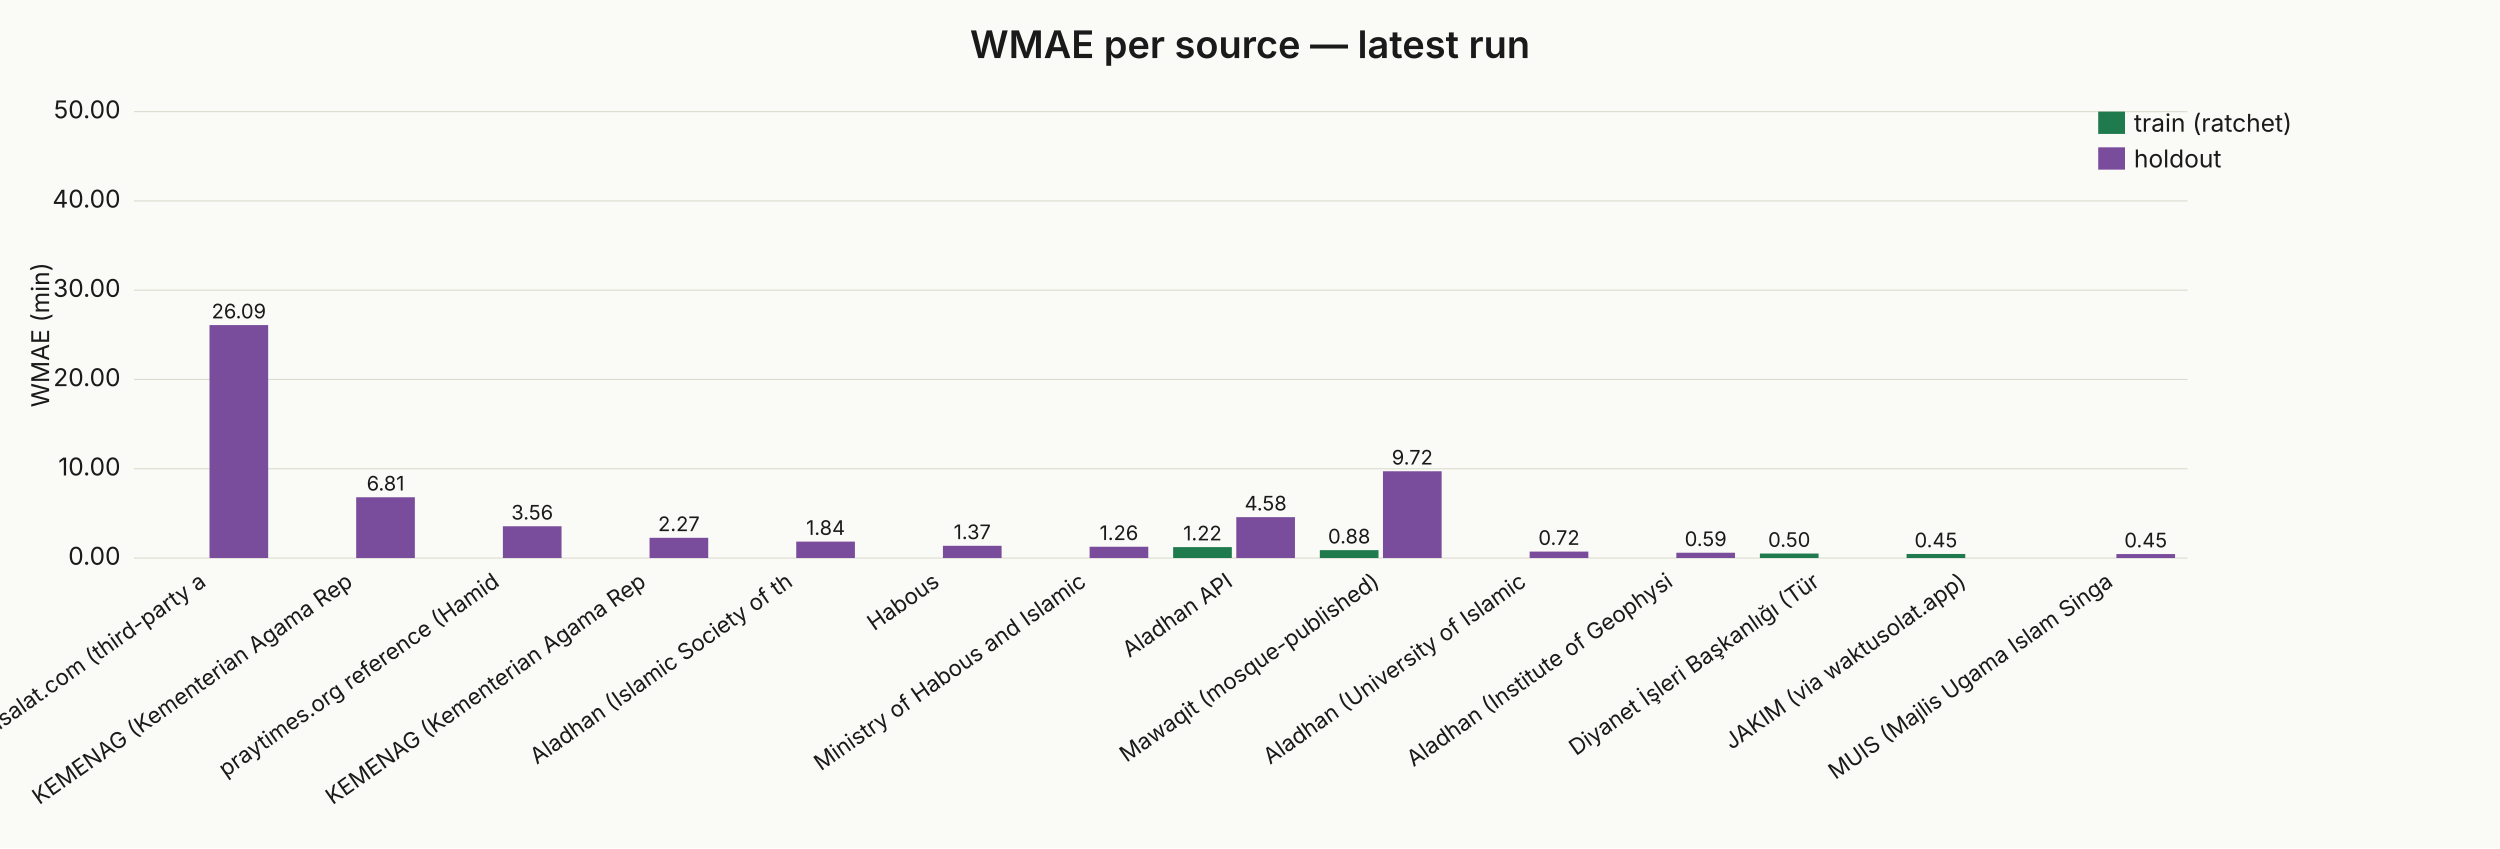
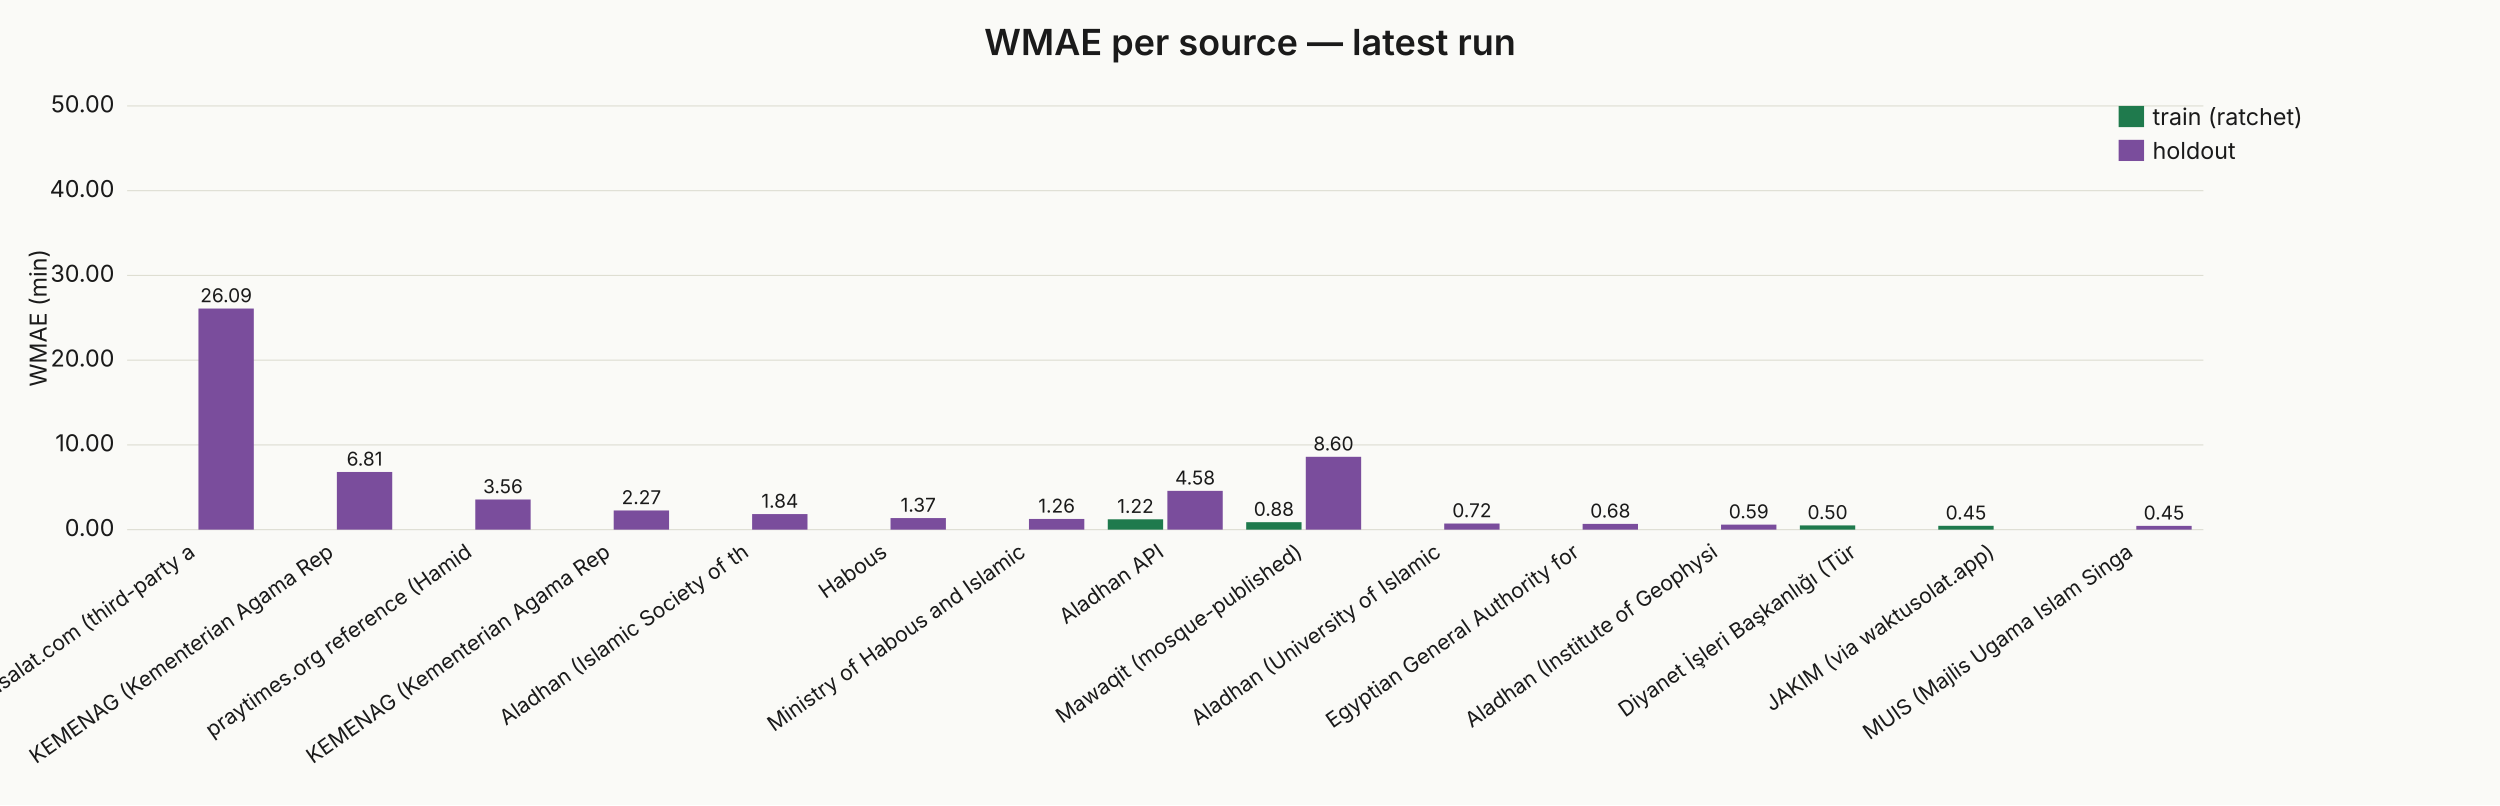
- <svg xmlns="http://www.w3.org/2000/svg" viewBox="0 0 1120 380" width="1120" height="380" font-family="-apple-system, BlinkMacSystemFont, 'Segoe UI', system-ui, sans-serif" font-size="11">
-   <rect width="1120" height="380" fill="#fafaf7" />
-   <text x="560" y="26" text-anchor="middle" fill="#1a1a1a" font-size="17" font-weight="600">WMAE per source — latest run</text>
-   <line x1="60" y1="250" x2="980" y2="250" stroke="#dcdcd0" stroke-width="0.5" />
+ <svg xmlns="http://www.w3.org/2000/svg" viewBox="0 0 1180 380" width="1180" height="380" font-family="-apple-system, BlinkMacSystemFont, 'Segoe UI', system-ui, sans-serif" font-size="11">
+   <rect width="1180" height="380" fill="#fafaf7" />
+   <text x="590" y="26" text-anchor="middle" fill="#1a1a1a" font-size="17" font-weight="600">WMAE per source — latest run</text>
+   <line x1="60" y1="250" x2="1040" y2="250" stroke="#dcdcd0" stroke-width="0.5" />
  <text x="54" y="253" text-anchor="end" fill="#1a1a1a">0.00</text>
-   <line x1="60" y1="210" x2="980" y2="210" stroke="#dcdcd0" stroke-width="0.5" />
+   <line x1="60" y1="210" x2="1040" y2="210" stroke="#dcdcd0" stroke-width="0.5" />
  <text x="54" y="213" text-anchor="end" fill="#1a1a1a">10.00</text>
-   <line x1="60" y1="170" x2="980" y2="170" stroke="#dcdcd0" stroke-width="0.5" />
+   <line x1="60" y1="170" x2="1040" y2="170" stroke="#dcdcd0" stroke-width="0.5" />
  <text x="54" y="173" text-anchor="end" fill="#1a1a1a">20.00</text>
-   <line x1="60" y1="130" x2="980" y2="130" stroke="#dcdcd0" stroke-width="0.5" />
+   <line x1="60" y1="130" x2="1040" y2="130" stroke="#dcdcd0" stroke-width="0.5" />
  <text x="54" y="133" text-anchor="end" fill="#1a1a1a">30.00</text>
-   <line x1="60" y1="90" x2="980" y2="90" stroke="#dcdcd0" stroke-width="0.5" />
+   <line x1="60" y1="90" x2="1040" y2="90" stroke="#dcdcd0" stroke-width="0.5" />
  <text x="54" y="93" text-anchor="end" fill="#1a1a1a">40.00</text>
-   <line x1="60" y1="50" x2="980" y2="50" stroke="#dcdcd0" stroke-width="0.5" />
+   <line x1="60" y1="50" x2="1040" y2="50" stroke="#dcdcd0" stroke-width="0.5" />
  <text x="54" y="53" text-anchor="end" fill="#1a1a1a">50.00</text>
  <text x="22" y="150" transform="rotate(-90 22 150)" text-anchor="middle" fill="#1a1a1a">WMAE (min)</text>
-   <rect x="93.857" y="145.634" width="26.286" height="104.366" fill="#7a4d9c" />
-   <text x="107" y="142.634" text-anchor="middle" fill="#1a1a1a" font-size="9">26.09</text>
-   <text x="92.857" y="262" transform="rotate(-35 92.85714 262)" text-anchor="end" fill="#1a1a1a" font-size="10">muslimsalat.com (third-party a</text>
-   <rect x="159.571" y="222.768" width="26.286" height="27.232" fill="#7a4d9c" />
-   <text x="172.714" y="219.768" text-anchor="middle" fill="#1a1a1a" font-size="9">6.81</text>
-   <text x="158.571" y="262" transform="rotate(-35 158.5714 262)" text-anchor="end" fill="#1a1a1a" font-size="10">KEMENAG (Kementerian Agama Rep</text>
-   <rect x="225.286" y="235.763" width="26.286" height="14.237" fill="#7a4d9c" />
-   <text x="238.429" y="232.763" text-anchor="middle" fill="#1a1a1a" font-size="9">3.56</text>
-   <text x="224.286" y="262" transform="rotate(-35 224.2857 262)" text-anchor="end" fill="#1a1a1a" font-size="10">praytimes.org reference (Hamid</text>
-   <rect x="291" y="240.938" width="26.286" height="9.062" fill="#7a4d9c" />
-   <text x="304.143" y="237.938" text-anchor="middle" fill="#1a1a1a" font-size="9">2.27</text>
-   <text x="290" y="262" transform="rotate(-35 290 262)" text-anchor="end" fill="#1a1a1a" font-size="10">KEMENAG (Kementerian Agama Rep</text>
-   <rect x="356.714" y="242.638" width="26.286" height="7.362" fill="#7a4d9c" />
-   <text x="369.857" y="239.638" text-anchor="middle" fill="#1a1a1a" font-size="9">1.84</text>
-   <text x="355.714" y="262" transform="rotate(-35 355.7143 262)" text-anchor="end" fill="#1a1a1a" font-size="10">Aladhan (Islamic Society of th</text>
-   <rect x="422.429" y="244.524" width="26.286" height="5.476" fill="#7a4d9c" />
-   <text x="435.571" y="241.524" text-anchor="middle" fill="#1a1a1a" font-size="9">1.37</text>
-   <text x="421.429" y="262" transform="rotate(-35 421.4286 262)" text-anchor="end" fill="#1a1a1a" font-size="10">Habous</text>
-   <rect x="488.143" y="244.942" width="26.286" height="5.058" fill="#7a4d9c" />
-   <text x="501.286" y="241.942" text-anchor="middle" fill="#1a1a1a" font-size="9">1.26</text>
-   <text x="487.143" y="262" transform="rotate(-35 487.1429 262)" text-anchor="end" fill="#1a1a1a" font-size="10">Ministry of Habous and Islamic</text>
-   <rect x="525.571" y="245.108" width="26.286" height="4.892" fill="#1f7a4d" />
-   <text x="538.714" y="242.108" text-anchor="middle" fill="#1a1a1a" font-size="9">1.22</text>
-   <rect x="553.857" y="231.683" width="26.286" height="18.317" fill="#7a4d9c" />
-   <text x="567" y="228.683" text-anchor="middle" fill="#1a1a1a" font-size="9">4.58</text>
-   <text x="552.857" y="262" transform="rotate(-35 552.8571 262)" text-anchor="end" fill="#1a1a1a" font-size="10">Aladhan API</text>
-   <rect x="591.286" y="246.469" width="26.286" height="3.531" fill="#1f7a4d" />
-   <text x="604.429" y="243.469" text-anchor="middle" fill="#1a1a1a" font-size="9">0.88</text>
-   <rect x="619.571" y="211.124" width="26.286" height="38.876" fill="#7a4d9c" />
-   <text x="632.714" y="208.124" text-anchor="middle" fill="#1a1a1a" font-size="9">9.72</text>
-   <text x="618.571" y="262" transform="rotate(-35 618.5714 262)" text-anchor="end" fill="#1a1a1a" font-size="10">Mawaqit (mosque-published)</text>
-   <rect x="685.286" y="247.11" width="26.286" height="2.89" fill="#7a4d9c" />
-   <text x="698.429" y="244.11" text-anchor="middle" fill="#1a1a1a" font-size="9">0.72</text>
-   <text x="684.286" y="262" transform="rotate(-35 684.2857 262)" text-anchor="end" fill="#1a1a1a" font-size="10">Aladhan (University of Islamic</text>
-   <rect x="751" y="247.627" width="26.286" height="2.373" fill="#7a4d9c" />
-   <text x="764.143" y="244.627" text-anchor="middle" fill="#1a1a1a" font-size="9">0.59</text>
-   <text x="750" y="262" transform="rotate(-35 750 262)" text-anchor="end" fill="#1a1a1a" font-size="10">Aladhan (Institute of Geophysi</text>
-   <rect x="788.429" y="247.99" width="26.286" height="2.01" fill="#1f7a4d" />
-   <text x="801.571" y="244.99" text-anchor="middle" fill="#1a1a1a" font-size="9">0.50</text>
-   <text x="815.714" y="262" transform="rotate(-35 815.7143 262)" text-anchor="end" fill="#1a1a1a" font-size="10">Diyanet İşleri Başkanlığı (Tür</text>
-   <rect x="854.143" y="248.181" width="26.286" height="1.819" fill="#1f7a4d" />
-   <text x="867.286" y="245.181" text-anchor="middle" fill="#1a1a1a" font-size="9">0.45</text>
-   <text x="881.429" y="262" transform="rotate(-35 881.4286 262)" text-anchor="end" fill="#1a1a1a" font-size="10">JAKIM (via waktusolat.app)</text>
-   <rect x="948.143" y="248.215" width="26.286" height="1.785" fill="#7a4d9c" />
-   <text x="961.286" y="245.215" text-anchor="middle" fill="#1a1a1a" font-size="9">0.45</text>
-   <text x="947.143" y="262" transform="rotate(-35 947.1429 262)" text-anchor="end" fill="#1a1a1a" font-size="10">MUIS (Majlis Ugama Islam Singa</text>
-   <rect x="940" y="50" width="12" height="10" fill="#1f7a4d" />
-   <text x="956" y="59" fill="#1a1a1a">train (ratchet)</text>
-   <rect x="940" y="66" width="12" height="10" fill="#7a4d9c" />
-   <text x="956" y="75" fill="#1a1a1a">holdout</text>
+   <rect x="93.667" y="145.634" width="26.133" height="104.366" fill="#7a4d9c" />
+   <text x="106.733" y="142.634" text-anchor="middle" fill="#1a1a1a" font-size="9">26.09</text>
+   <text x="92.667" y="262" transform="rotate(-35 92.66667 262)" text-anchor="end" fill="#1a1a1a" font-size="10">muslimsalat.com (third-party a</text>
+   <rect x="159" y="222.768" width="26.133" height="27.232" fill="#7a4d9c" />
+   <text x="172.067" y="219.768" text-anchor="middle" fill="#1a1a1a" font-size="9">6.81</text>
+   <text x="158" y="262" transform="rotate(-35 158 262)" text-anchor="end" fill="#1a1a1a" font-size="10">KEMENAG (Kementerian Agama Rep</text>
+   <rect x="224.333" y="235.763" width="26.133" height="14.237" fill="#7a4d9c" />
+   <text x="237.4" y="232.763" text-anchor="middle" fill="#1a1a1a" font-size="9">3.56</text>
+   <text x="223.333" y="262" transform="rotate(-35 223.3333 262)" text-anchor="end" fill="#1a1a1a" font-size="10">praytimes.org reference (Hamid</text>
+   <rect x="289.667" y="240.938" width="26.133" height="9.062" fill="#7a4d9c" />
+   <text x="302.733" y="237.938" text-anchor="middle" fill="#1a1a1a" font-size="9">2.27</text>
+   <text x="288.667" y="262" transform="rotate(-35 288.6667 262)" text-anchor="end" fill="#1a1a1a" font-size="10">KEMENAG (Kementerian Agama Rep</text>
+   <rect x="355" y="242.638" width="26.133" height="7.362" fill="#7a4d9c" />
+   <text x="368.067" y="239.638" text-anchor="middle" fill="#1a1a1a" font-size="9">1.84</text>
+   <text x="354" y="262" transform="rotate(-35 354 262)" text-anchor="end" fill="#1a1a1a" font-size="10">Aladhan (Islamic Society of th</text>
+   <rect x="420.333" y="244.524" width="26.133" height="5.476" fill="#7a4d9c" />
+   <text x="433.4" y="241.524" text-anchor="middle" fill="#1a1a1a" font-size="9">1.37</text>
+   <text x="419.333" y="262" transform="rotate(-35 419.3333 262)" text-anchor="end" fill="#1a1a1a" font-size="10">Habous</text>
+   <rect x="485.667" y="244.942" width="26.133" height="5.058" fill="#7a4d9c" />
+   <text x="498.733" y="241.942" text-anchor="middle" fill="#1a1a1a" font-size="9">1.26</text>
+   <text x="484.667" y="262" transform="rotate(-35 484.6667 262)" text-anchor="end" fill="#1a1a1a" font-size="10">Ministry of Habous and Islamic</text>
+   <rect x="522.867" y="245.108" width="26.133" height="4.892" fill="#1f7a4d" />
+   <text x="535.933" y="242.108" text-anchor="middle" fill="#1a1a1a" font-size="9">1.22</text>
+   <rect x="551" y="231.683" width="26.133" height="18.317" fill="#7a4d9c" />
+   <text x="564.067" y="228.683" text-anchor="middle" fill="#1a1a1a" font-size="9">4.58</text>
+   <text x="550" y="262" transform="rotate(-35 550 262)" text-anchor="end" fill="#1a1a1a" font-size="10">Aladhan API</text>
+   <rect x="588.2" y="246.469" width="26.133" height="3.531" fill="#1f7a4d" />
+   <text x="601.267" y="243.469" text-anchor="middle" fill="#1a1a1a" font-size="9">0.88</text>
+   <rect x="616.333" y="215.611" width="26.133" height="34.389" fill="#7a4d9c" />
+   <text x="629.4" y="212.611" text-anchor="middle" fill="#1a1a1a" font-size="9">8.60</text>
+   <text x="615.333" y="262" transform="rotate(-35 615.3333 262)" text-anchor="end" fill="#1a1a1a" font-size="10">Mawaqit (mosque-published)</text>
+   <rect x="681.667" y="247.11" width="26.133" height="2.89" fill="#7a4d9c" />
+   <text x="694.733" y="244.11" text-anchor="middle" fill="#1a1a1a" font-size="9">0.72</text>
+   <text x="680.667" y="262" transform="rotate(-35 680.6667 262)" text-anchor="end" fill="#1a1a1a" font-size="10">Aladhan (University of Islamic</text>
+   <rect x="747" y="247.276" width="26.133" height="2.724" fill="#7a4d9c" />
+   <text x="760.067" y="244.276" text-anchor="middle" fill="#1a1a1a" font-size="9">0.68</text>
+   <text x="746" y="262" transform="rotate(-35 746 262)" text-anchor="end" fill="#1a1a1a" font-size="10">Egyptian General Authority for</text>
+   <rect x="812.333" y="247.627" width="26.133" height="2.373" fill="#7a4d9c" />
+   <text x="825.4" y="244.627" text-anchor="middle" fill="#1a1a1a" font-size="9">0.59</text>
+   <text x="811.333" y="262" transform="rotate(-35 811.3333 262)" text-anchor="end" fill="#1a1a1a" font-size="10">Aladhan (Institute of Geophysi</text>
+   <rect x="849.533" y="247.99" width="26.133" height="2.01" fill="#1f7a4d" />
+   <text x="862.6" y="244.99" text-anchor="middle" fill="#1a1a1a" font-size="9">0.50</text>
+   <text x="876.667" y="262" transform="rotate(-35 876.6667 262)" text-anchor="end" fill="#1a1a1a" font-size="10">Diyanet İşleri Başkanlığı (Tür</text>
+   <rect x="914.867" y="248.181" width="26.133" height="1.819" fill="#1f7a4d" />
+   <text x="927.933" y="245.181" text-anchor="middle" fill="#1a1a1a" font-size="9">0.45</text>
+   <text x="942" y="262" transform="rotate(-35 942 262)" text-anchor="end" fill="#1a1a1a" font-size="10">JAKIM (via waktusolat.app)</text>
+   <rect x="1008.333" y="248.215" width="26.133" height="1.785" fill="#7a4d9c" />
+   <text x="1021.4" y="245.215" text-anchor="middle" fill="#1a1a1a" font-size="9">0.45</text>
+   <text x="1007.333" y="262" transform="rotate(-35 1007.333 262)" text-anchor="end" fill="#1a1a1a" font-size="10">MUIS (Majlis Ugama Islam Singa</text>
+   <rect x="1000" y="50" width="12" height="10" fill="#1f7a4d" />
+   <text x="1016" y="59" fill="#1a1a1a">train (ratchet)</text>
+   <rect x="1000" y="66" width="12" height="10" fill="#7a4d9c" />
+   <text x="1016" y="75" fill="#1a1a1a">holdout</text>
</svg>
